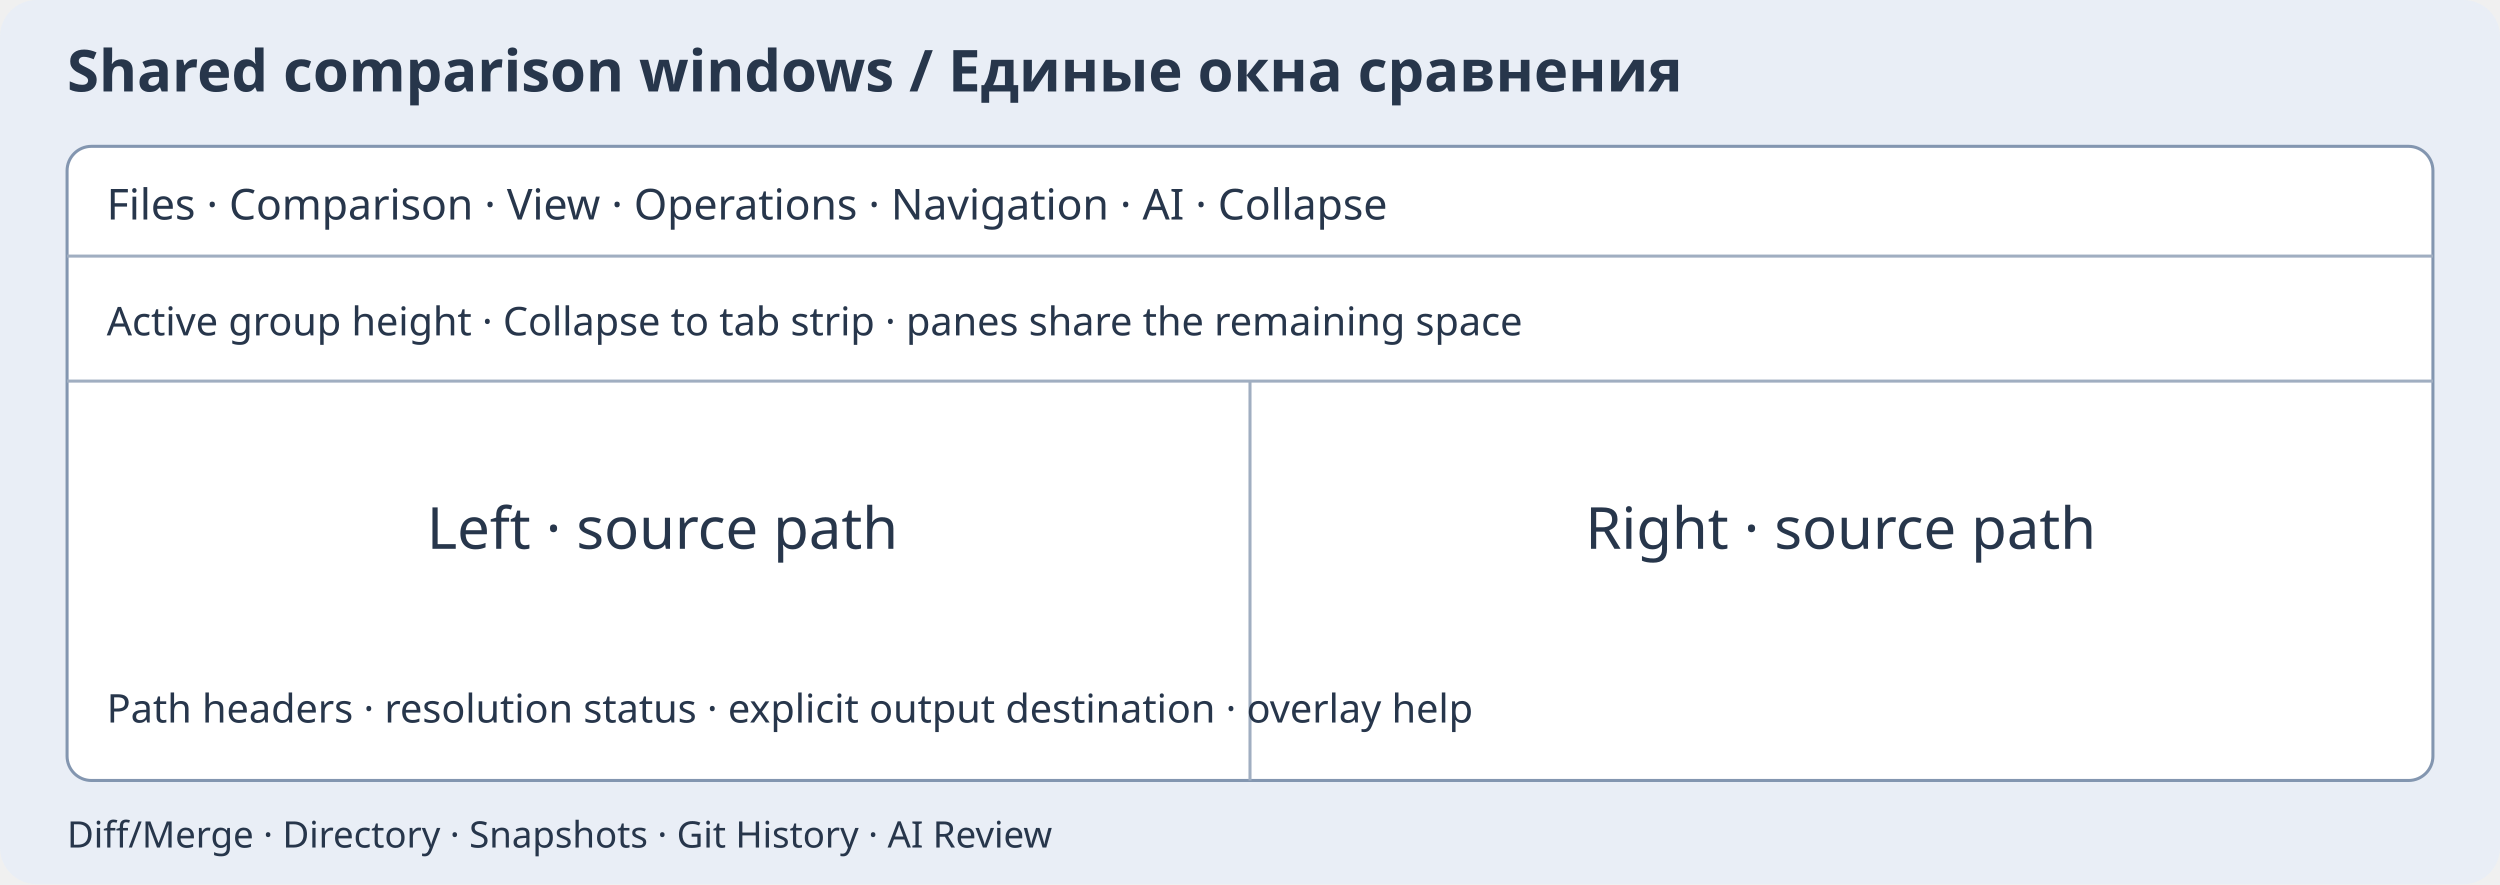
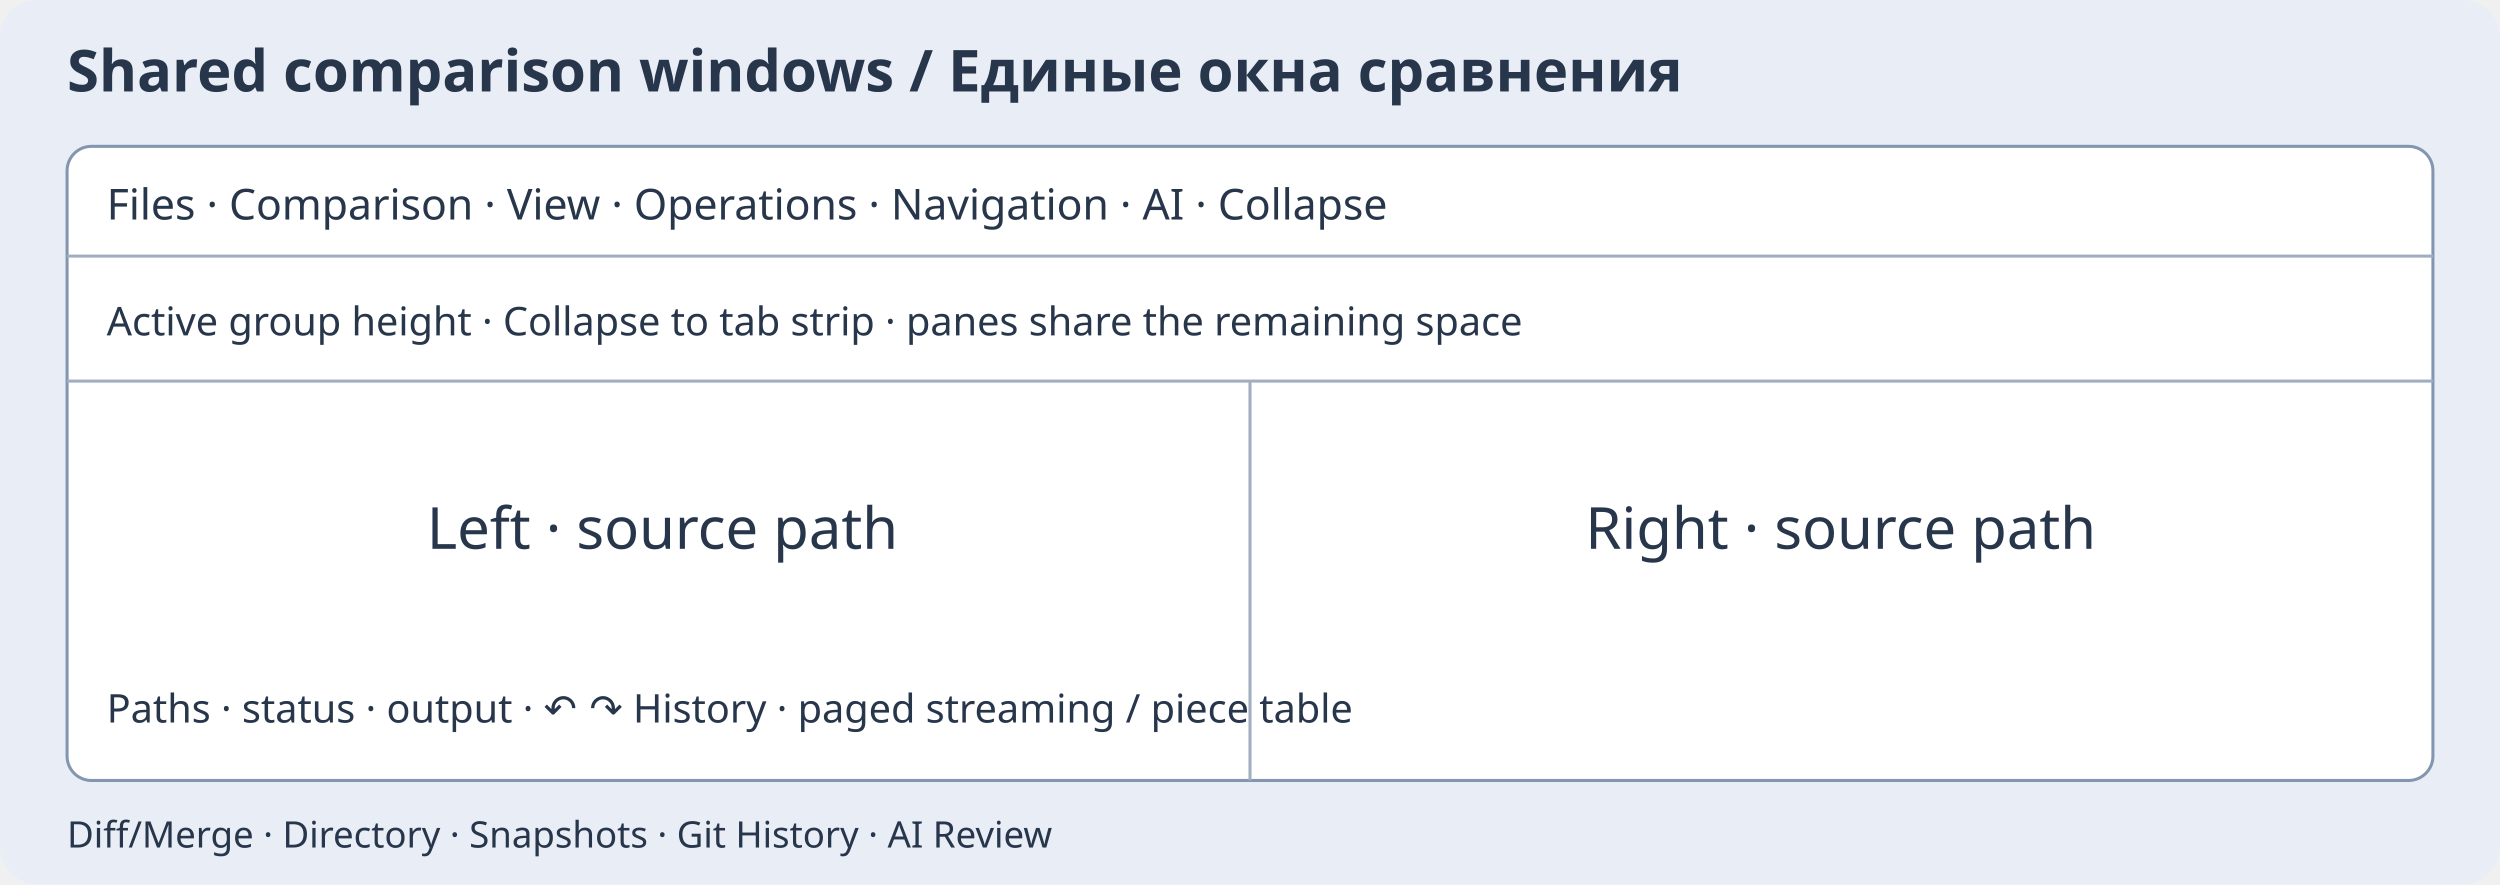
<svg xmlns="http://www.w3.org/2000/svg" width="820" height="290" viewBox="0 0 820 290">
  <rect width="820" height="290" rx="12" fill="#e9eef6" />
  <g font-family="sans-serif" fill="#27364b">
    <text x="22" y="30" font-size="19" font-weight="bold">Shared comparison windows / Единые окна сравнения</text>
    <rect x="22" y="48" width="776" height="208" rx="8" fill="#fff" stroke="#8396b0" />
    <path d="M22 84h776M22 125h776M410 125v131" stroke="#a0aec1" />
    <text x="35" y="72" font-size="14">Files · Comparison · View · Operations · Navigation · AI · Collapse</text>
    <text x="35" y="110" font-size="13">Active group height · Collapse to tab strip · panes share the remaining space</text>
    <text x="140" y="180" font-size="19">Left · source path</text>
    <text x="520" y="180" font-size="19">Right · source path</text>
-     <text x="35" y="237" font-size="13">Path headers · resolution status · explicit output destination · overlay help</text>
+     <text x="35" y="237" font-size="13">Paths · status · output · ↶ ↷ History · paged streaming / piece table</text>
    <text x="22" y="278" font-size="12">Diff/Merge · Directory · Snapshots · Git History · AI Review</text>
  </g>
</svg>
